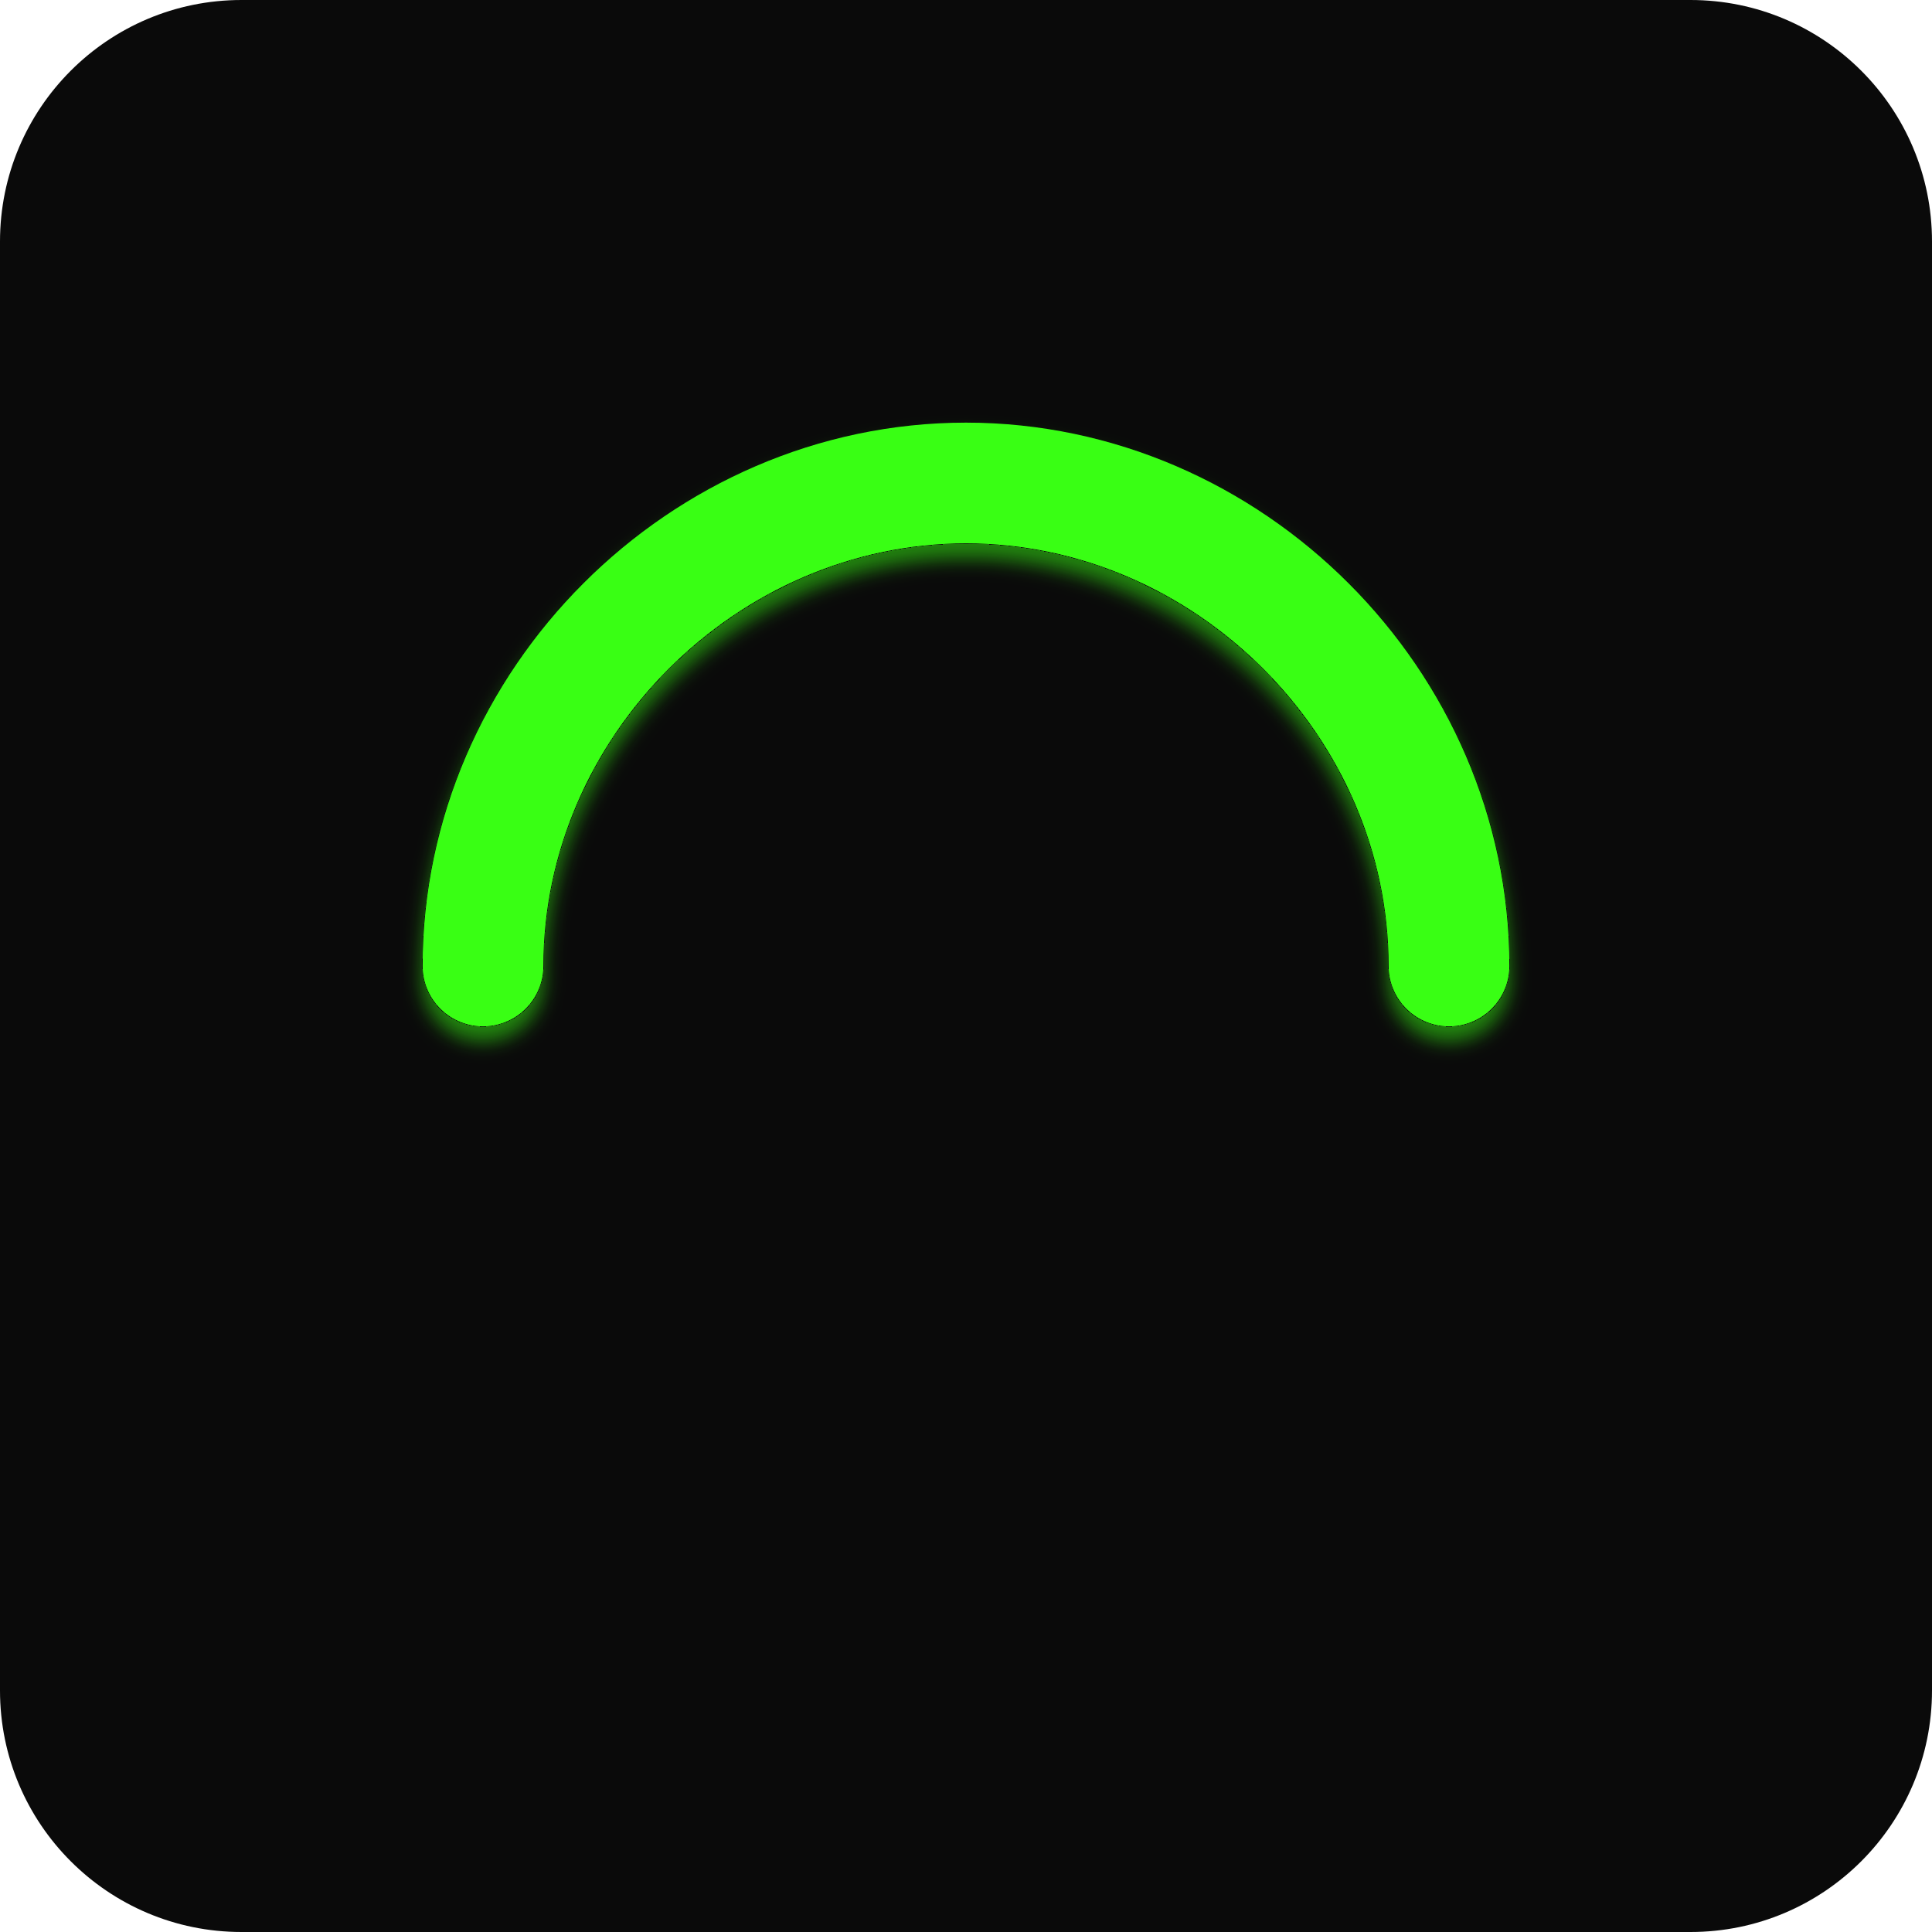
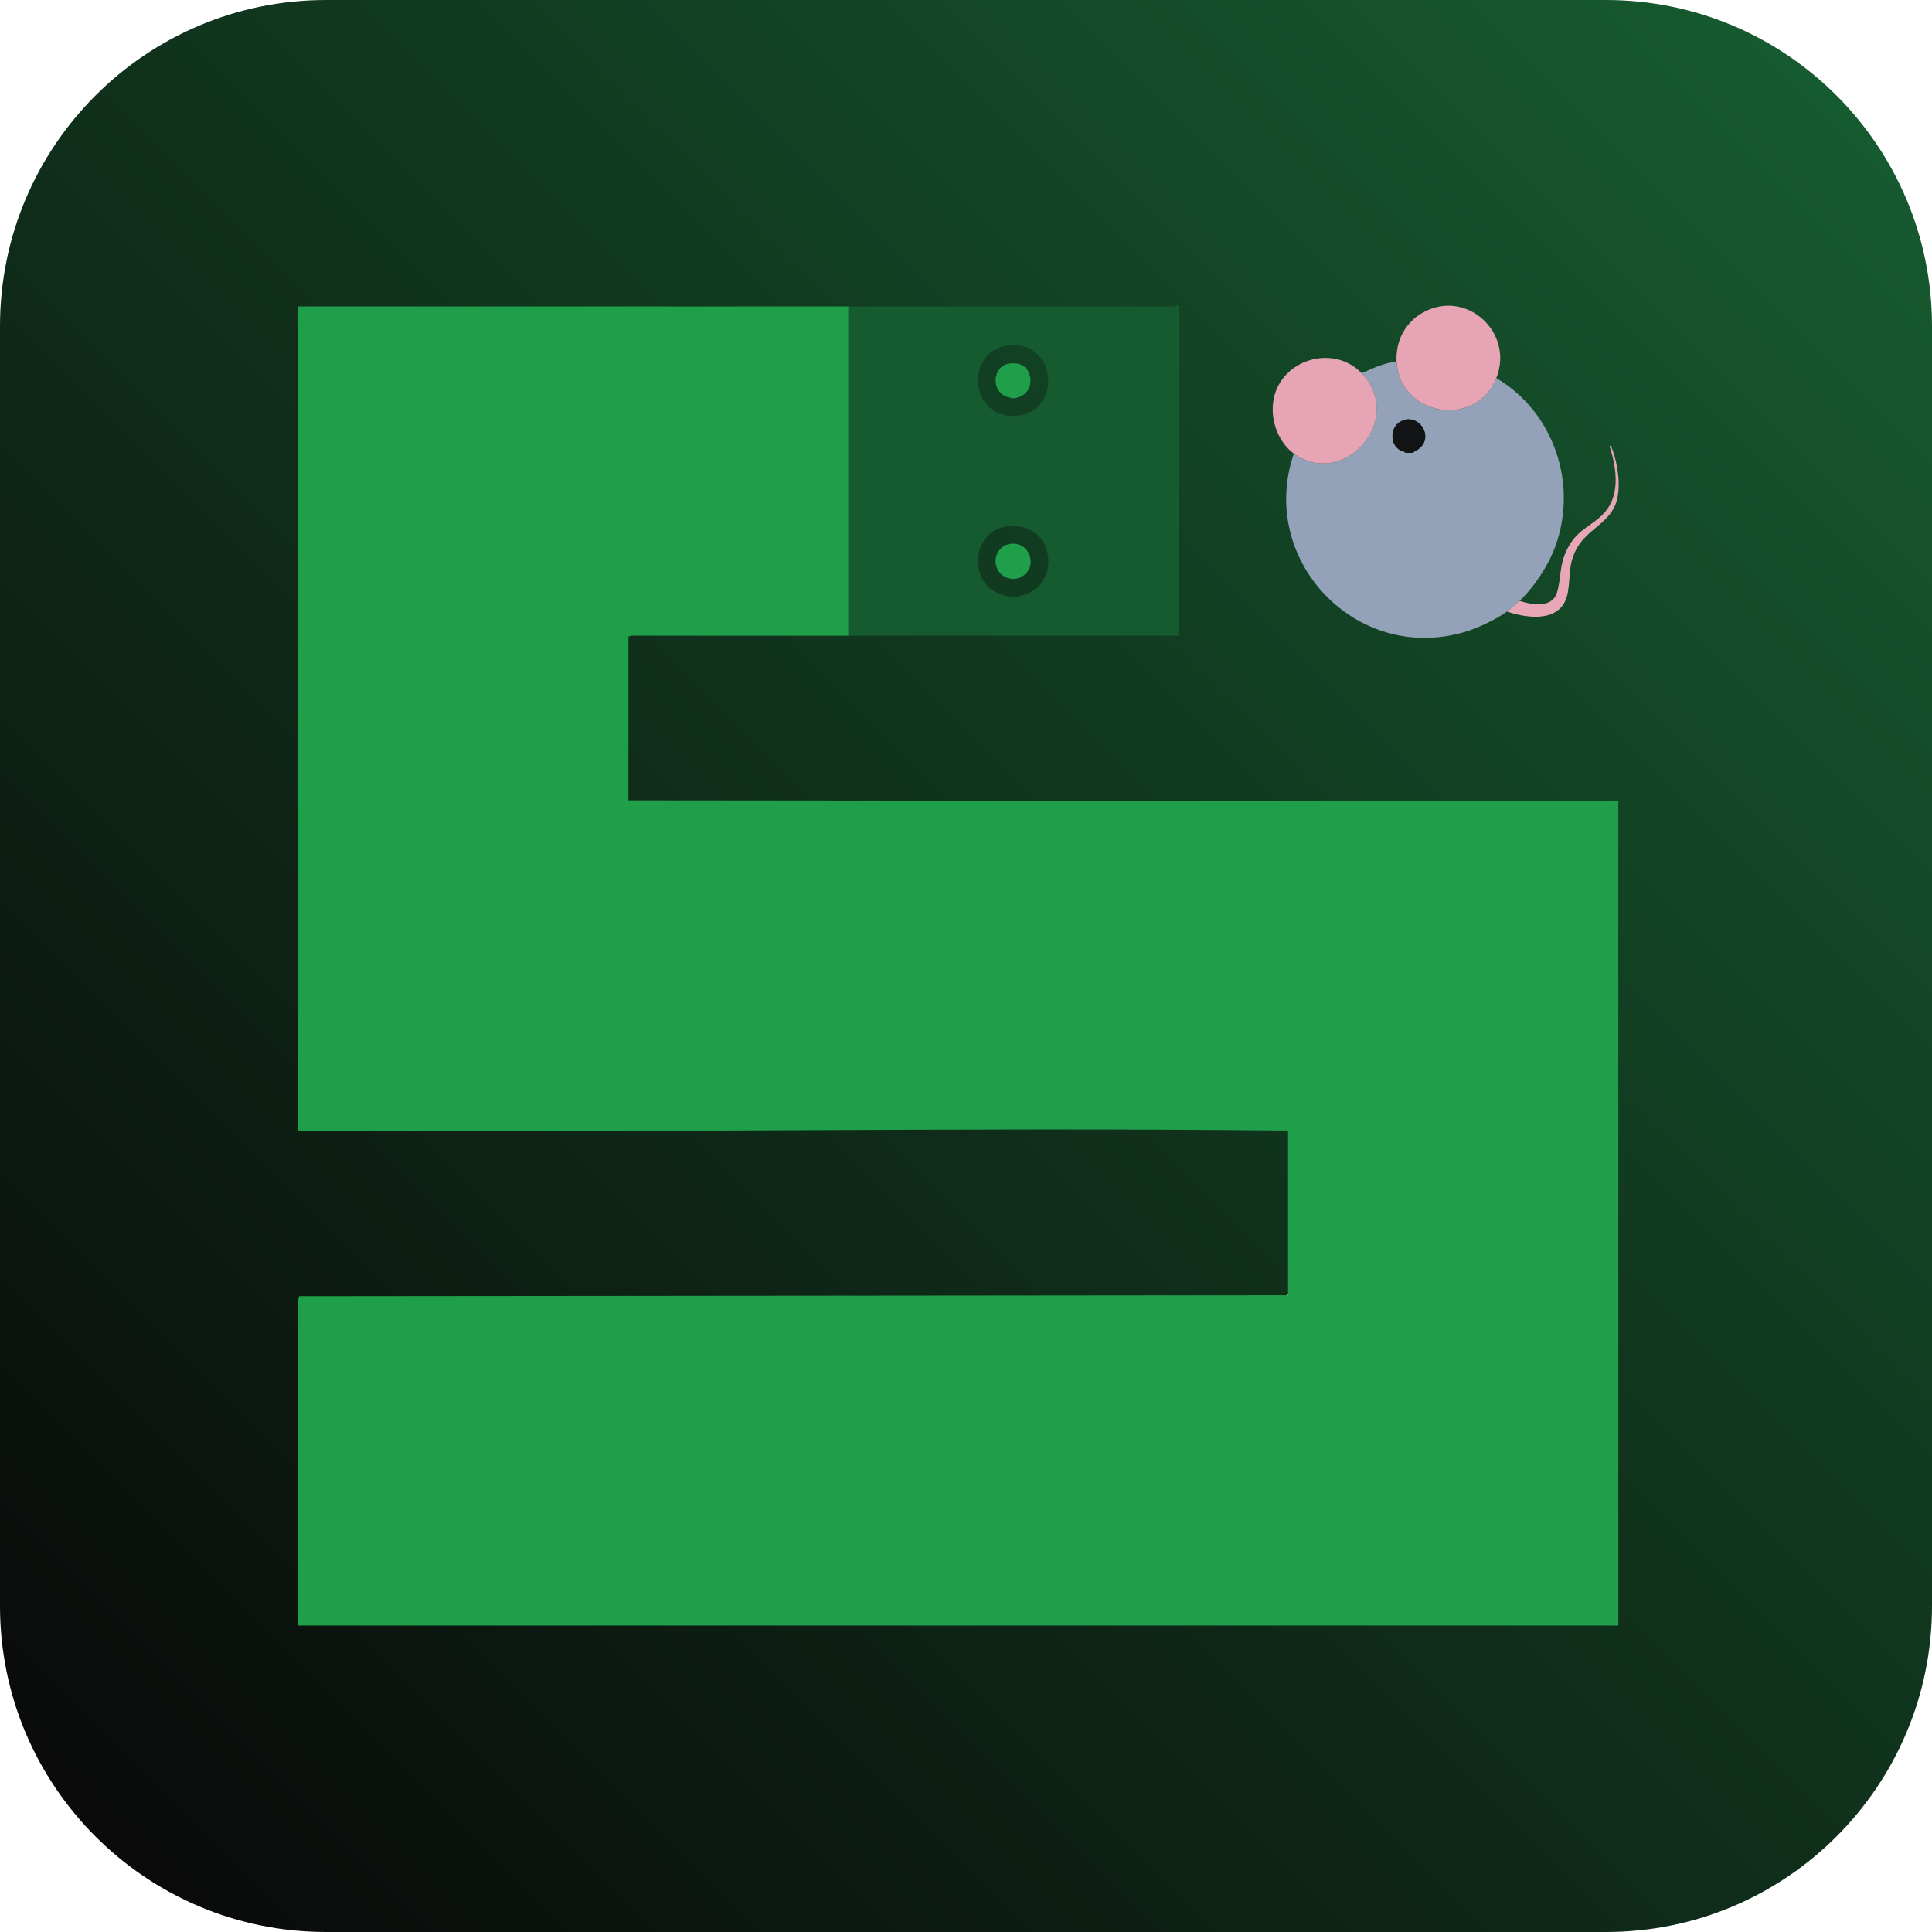
- <svg xmlns="http://www.w3.org/2000/svg" width="512" height="512" viewBox="0 0 512 512" fill="none">
-   <rect width="512" height="512" rx="64" fill="#0A0A0A" />
-   <g filter="url(#filter0_d_101_2)">
-     <path d="M128 256C128 186.425 186.425 128 256 128V128C325.575 128 384 186.425 384 256V256" stroke="#39FF14" stroke-width="32" stroke-linecap="round" />
-   </g>
+ <svg xmlns="http://www.w3.org/2000/svg" id="Layer_1" data-name="Layer 1" viewBox="0 0 500 500">
  <defs>
-     <filter id="filter0_d_101_2" x="107" y="107" width="302" height="180" filterUnits="userSpaceOnUse" color-interpolation-filters="sRGB">
-       <feFlood flood-opacity="0" result="BackgroundImageFix" />
-       <feColorMatrix in="SourceAlpha" type="matrix" values="0 0 0 0 0 0 0 0 0 0 0 0 0 0 0 0 0 0 127 0" result="hardAlpha" />
-       <feOffset dy="4" />
-       <feGaussianBlur stdDeviation="2.5" />
-       <feComposite in2="hardAlpha" operator="out" />
-       <feColorMatrix type="matrix" values="0 0 0 0 0.224 0 0 0 0 1 0 0 0 0 0.078 0 0 0 0.5 0" />
-       <feBlend mode="normal" in2="BackgroundImageFix" result="effect1_dropShadow_101_2" />
-       <feBlend mode="normal" in="SourceGraphic" in2="effect1_dropShadow_101_2" result="shape" />
-     </filter>
+     <style>
+       .cls-1 {
+         fill: #93a2b8;
+       }
+ 
+       .cls-2 {
+         fill: #e8a7b7;
+       }
+ 
+       .cls-3 {
+         fill: #121314;
+       }
+ 
+       .cls-4 {
+         fill: #1f9f4a;
+       }
+ 
+       .cls-5 {
+         fill: #165a2f;
+       }
+ 
+       .cls-6 {
+         fill: #e7a4b5;
+       }
+ 
+       .cls-7 {
+         fill: #e8f2e2;
+       }
+ 
+       .cls-8 {
+         fill: #434d54;
+       }
+ 
+       .cls-9 {
+         fill: url(#linear-gradient);
+       }
+ 
+       .cls-10 {
+         fill: #b6d46e;
+       }
+     </style>
+     <linearGradient id="linear-gradient" x1="23.68" y1="476.32" x2="474.26" y2="25.74" gradientUnits="userSpaceOnUse">
+       <stop offset="0" stop-color="#0a0a0a" />
+       <stop offset=".54" stop-color="#10331d" />
+       <stop offset="1" stop-color="#165a2f" />
+     </linearGradient>
  </defs>
+   <rect class="cls-9" width="500" height="500" rx="84.37" ry="84.37" />
+   <path class="cls-5" d="M304.52,79.05l-.85.27c-28.04-.02-56.09-.05-84.13-.02v85.22c28.49,0,56.99.01,85.48,0v-85.47h-.5ZM261.1,89.4c12.52-1.33,13.97,17.45,1.68,18.22-11.9.75-13.21-17-1.68-18.22ZM263.91,154.25c-1.54.31-1.73.26-3.26,0-10.53-1.82-9.67-17.06.25-18.05.68-.07,1.84-.07,2.51,0,10.03,1.08,10.88,15.93.5,18.05Z" />
+   <path class="cls-4" d="M219.54,79.3v85.22c-18.76,0-37.53,0-56.29-.01l-.61.26v42.36l256.18.25v213.31H77.17l-.02-84.38.27-.85,255.93-.25v-42.36c-.26-.41-.95-.25-1.38-.26-84.91-.89-169.89.68-254.8,0V79.3c47.45-.03,94.92.05,142.38,0Z" />
+   <path class="cls-1" d="M361.43,93.59c.76,14.16,20.64,17.38,25.82,4.26,14.83,8.77,21.16,27.26,15.29,43.49-1.81,5-5.42,10.51-9.28,14.16-.78.74-2.41,2.15-3.26,2.76-3.06,2.19-7.66,4.36-11.28,5.39-28.03,7.98-53.24-18.93-43.87-46.25,12.83,9.25,28.98-8.76,17.55-20.8,2.83-1.31,5.89-2.7,9.02-3.01ZM363.44,116.9c.03.12.14.24.25.25.53.05,1.5.07,2.01,0,.12-.02.22-.13.25-.25,6.28-2.85,1.2-10.85-3.75-7.63-2.26,1.47-2.46,5.17-.39,6.88.54.45,1.04.52,1.63.75Z" />
+   <path class="cls-6" d="M352.41,96.6c11.44,12.04-4.72,30.05-17.55,20.8-4.53-3.27-6.55-9.95-4.94-15.34,2.84-9.52,15.6-12.71,22.49-5.46Z" />
+   <path class="cls-6" d="M387.25,97.85c-5.18,13.12-25.06,9.9-25.82-4.26-.27-5.11,2.04-9.85,6.44-12.48,11.22-6.71,24.13,4.7,19.38,16.74Z" />
+   <path class="cls-2" d="M393.26,155.5c3.19,1.06,8.49,1.96,9.7-2.2,1.14-3.91.54-7.06,2.62-11.16,2.37-4.66,4.97-5.28,8.48-8.31,5.51-4.76,4.45-12.14,2.5-18.42.71-.13.41.17.56.55,1.54,3.82,2.36,9.5,1.32,13.49-1.58,6.02-7.87,7.37-10.62,12.94-2.02,4.09-1.34,6.87-2.07,10.96-1.39,7.77-9.98,6.86-15.76,4.92.85-.61,2.47-2.02,3.26-2.76Z" />
+   <path class="cls-10" d="M418.82,207.39l-256.18-.25,256.18.25Z" />
+   <polygon class="cls-7" points="333.35 335.22 333.09 335.22 333.35 334.97 333.35 335.22" />
+   <path class="cls-3" d="M365.94,116.9c-.1.05-.18.16-.25.25-.5.07-1.48.05-2.01,0-.06-.09-.15-.21-.25-.25-.6-.23-1.09-.3-1.63-.75-2.07-1.72-1.86-5.42.39-6.88,4.95-3.22,10.03,4.78,3.75,7.63Z" />
+   <path class="cls-8" d="M363.69,117.15c-.11-.01-.22-.13-.25-.25.1.04.19.16.25.25Z" />
+   <path class="cls-8" d="M365.69,117.15c.07-.09.15-.2.25-.25-.03.12-.13.23-.25.25Z" />
+   <path class="cls-4" d="M261.34,140.77c5.06-.81,7.38,5.68,3.31,8.33-1.96,1.28-4.74.79-6.11-1.13-1.94-2.71-.56-6.65,2.8-7.19Z" />
+   <path class="cls-4" d="M263.41,102.86c-1.22.34-1.07.29-2.26,0-5.04-1.24-4.25-8.16,0-8.77.49-.07,1.51-.06,2.01,0,4.35.49,4.98,7.47.25,8.77Z" />
</svg>
